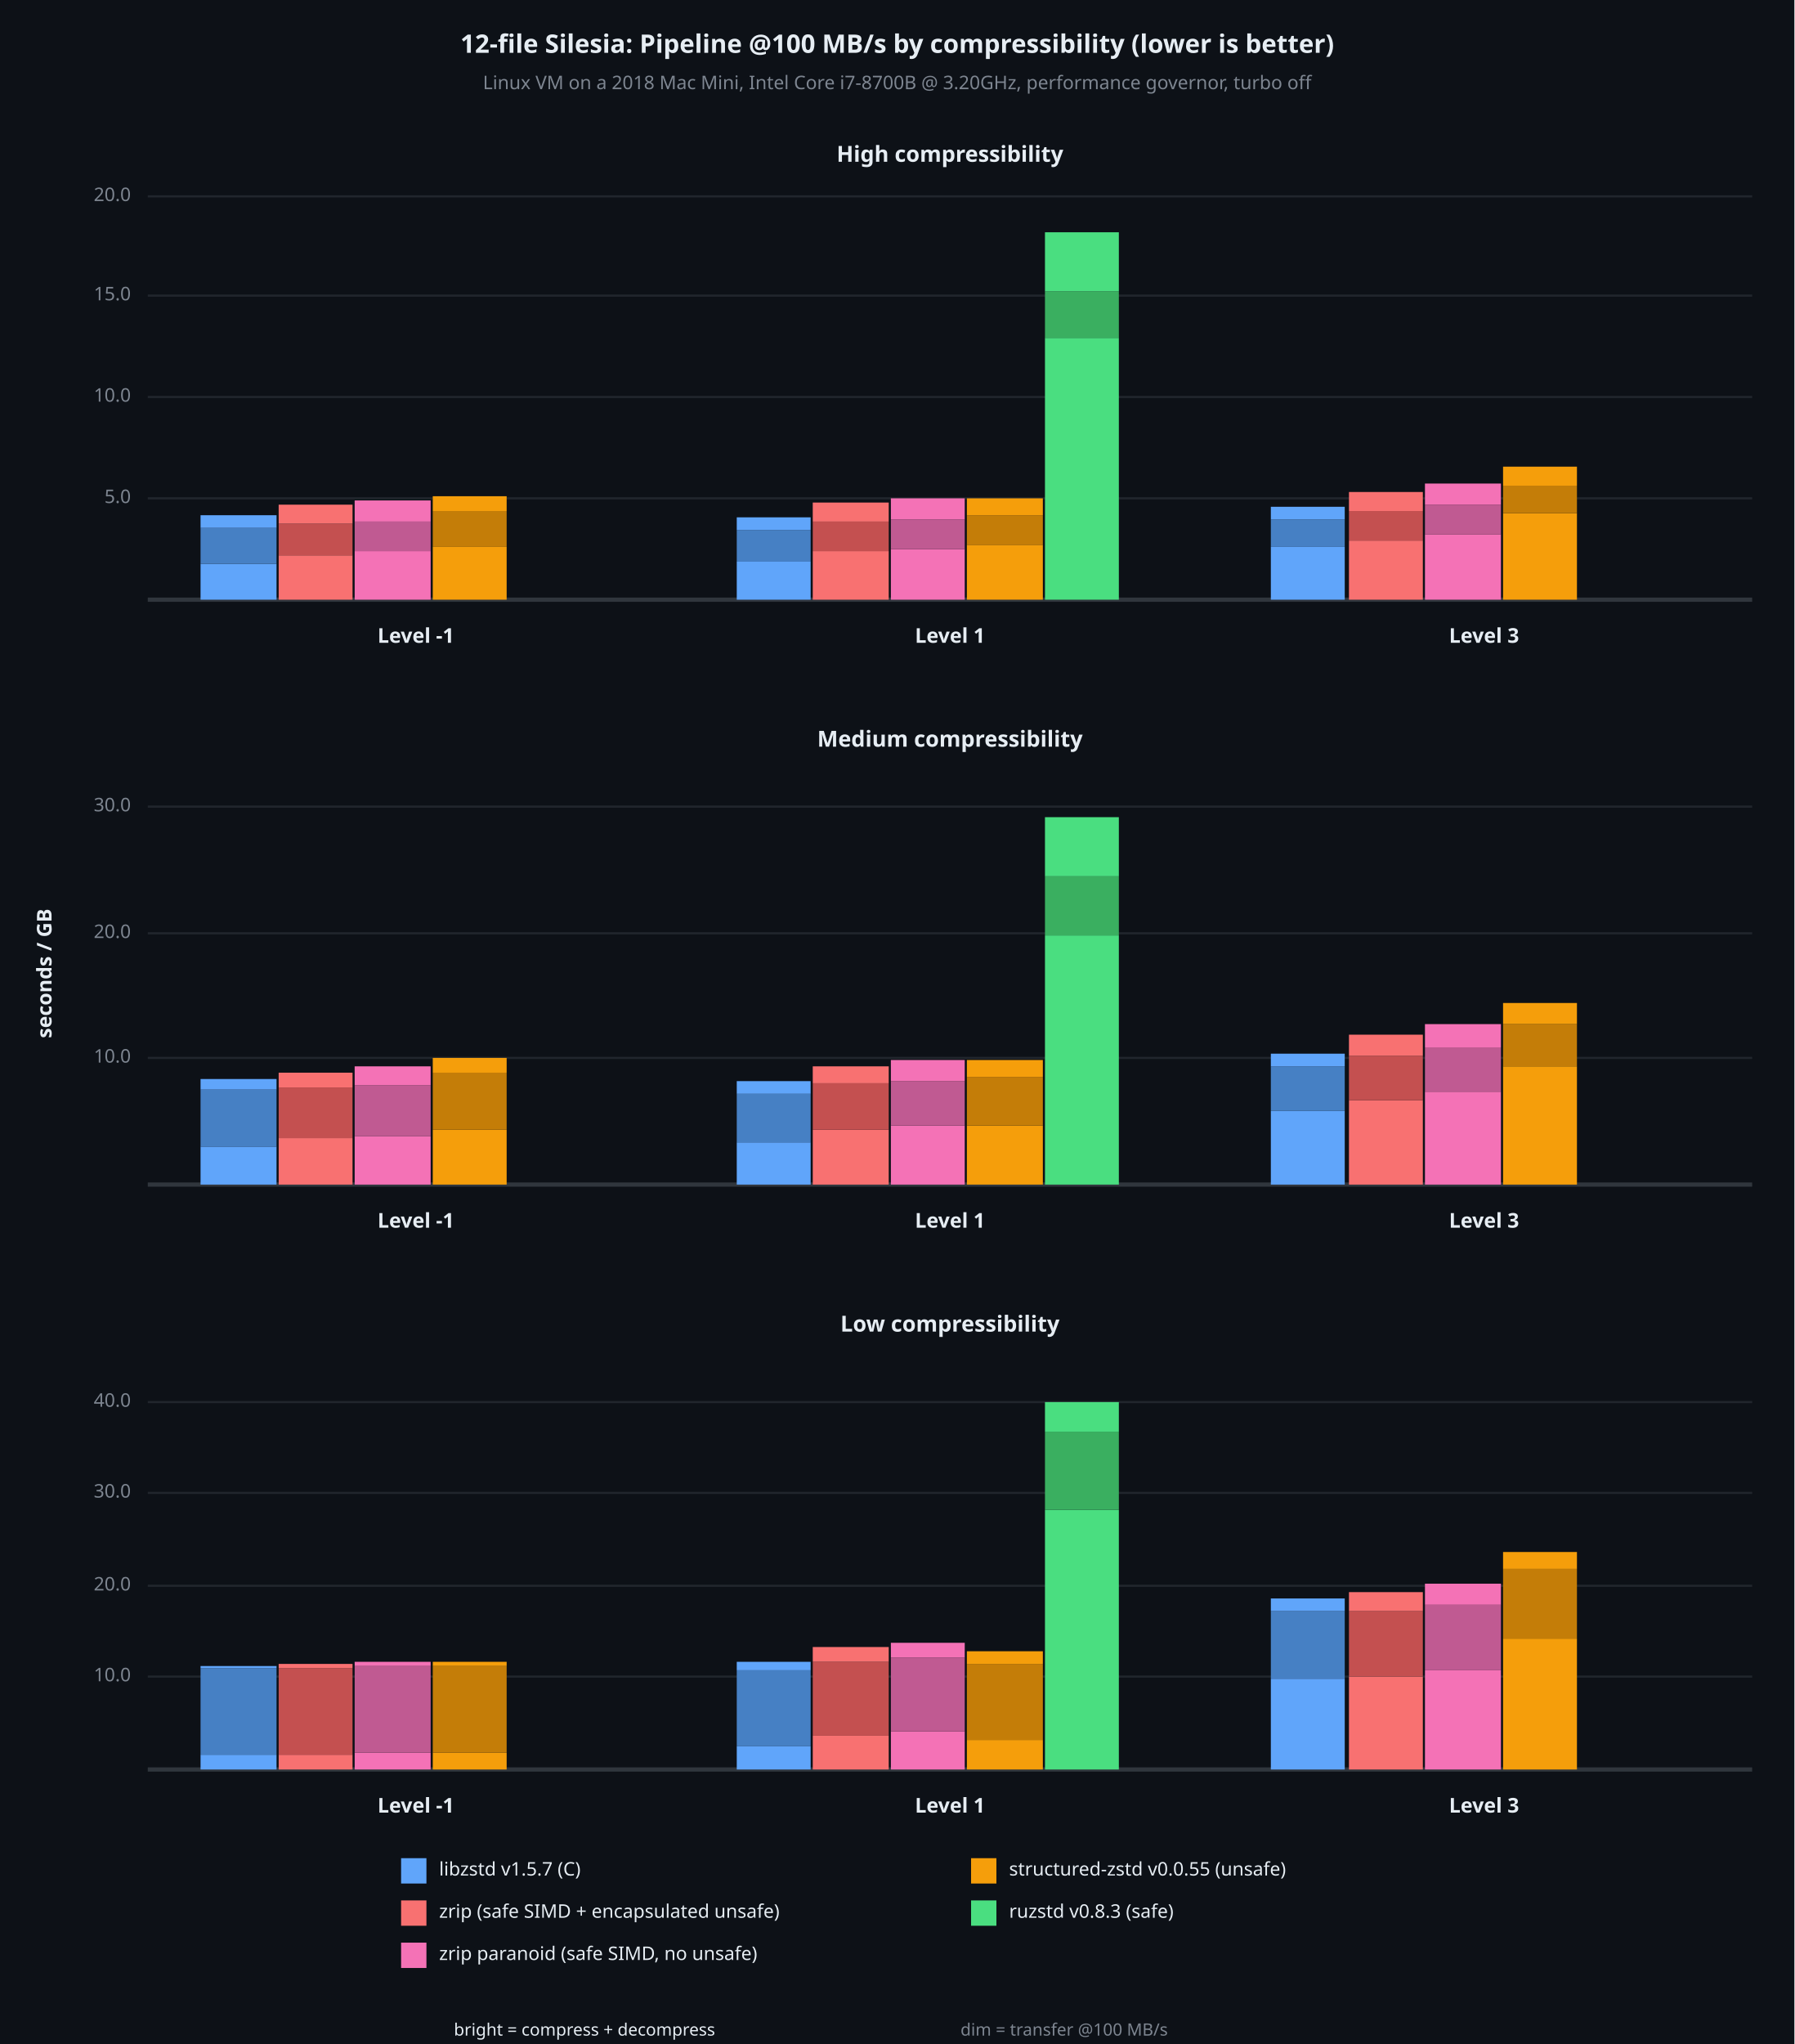
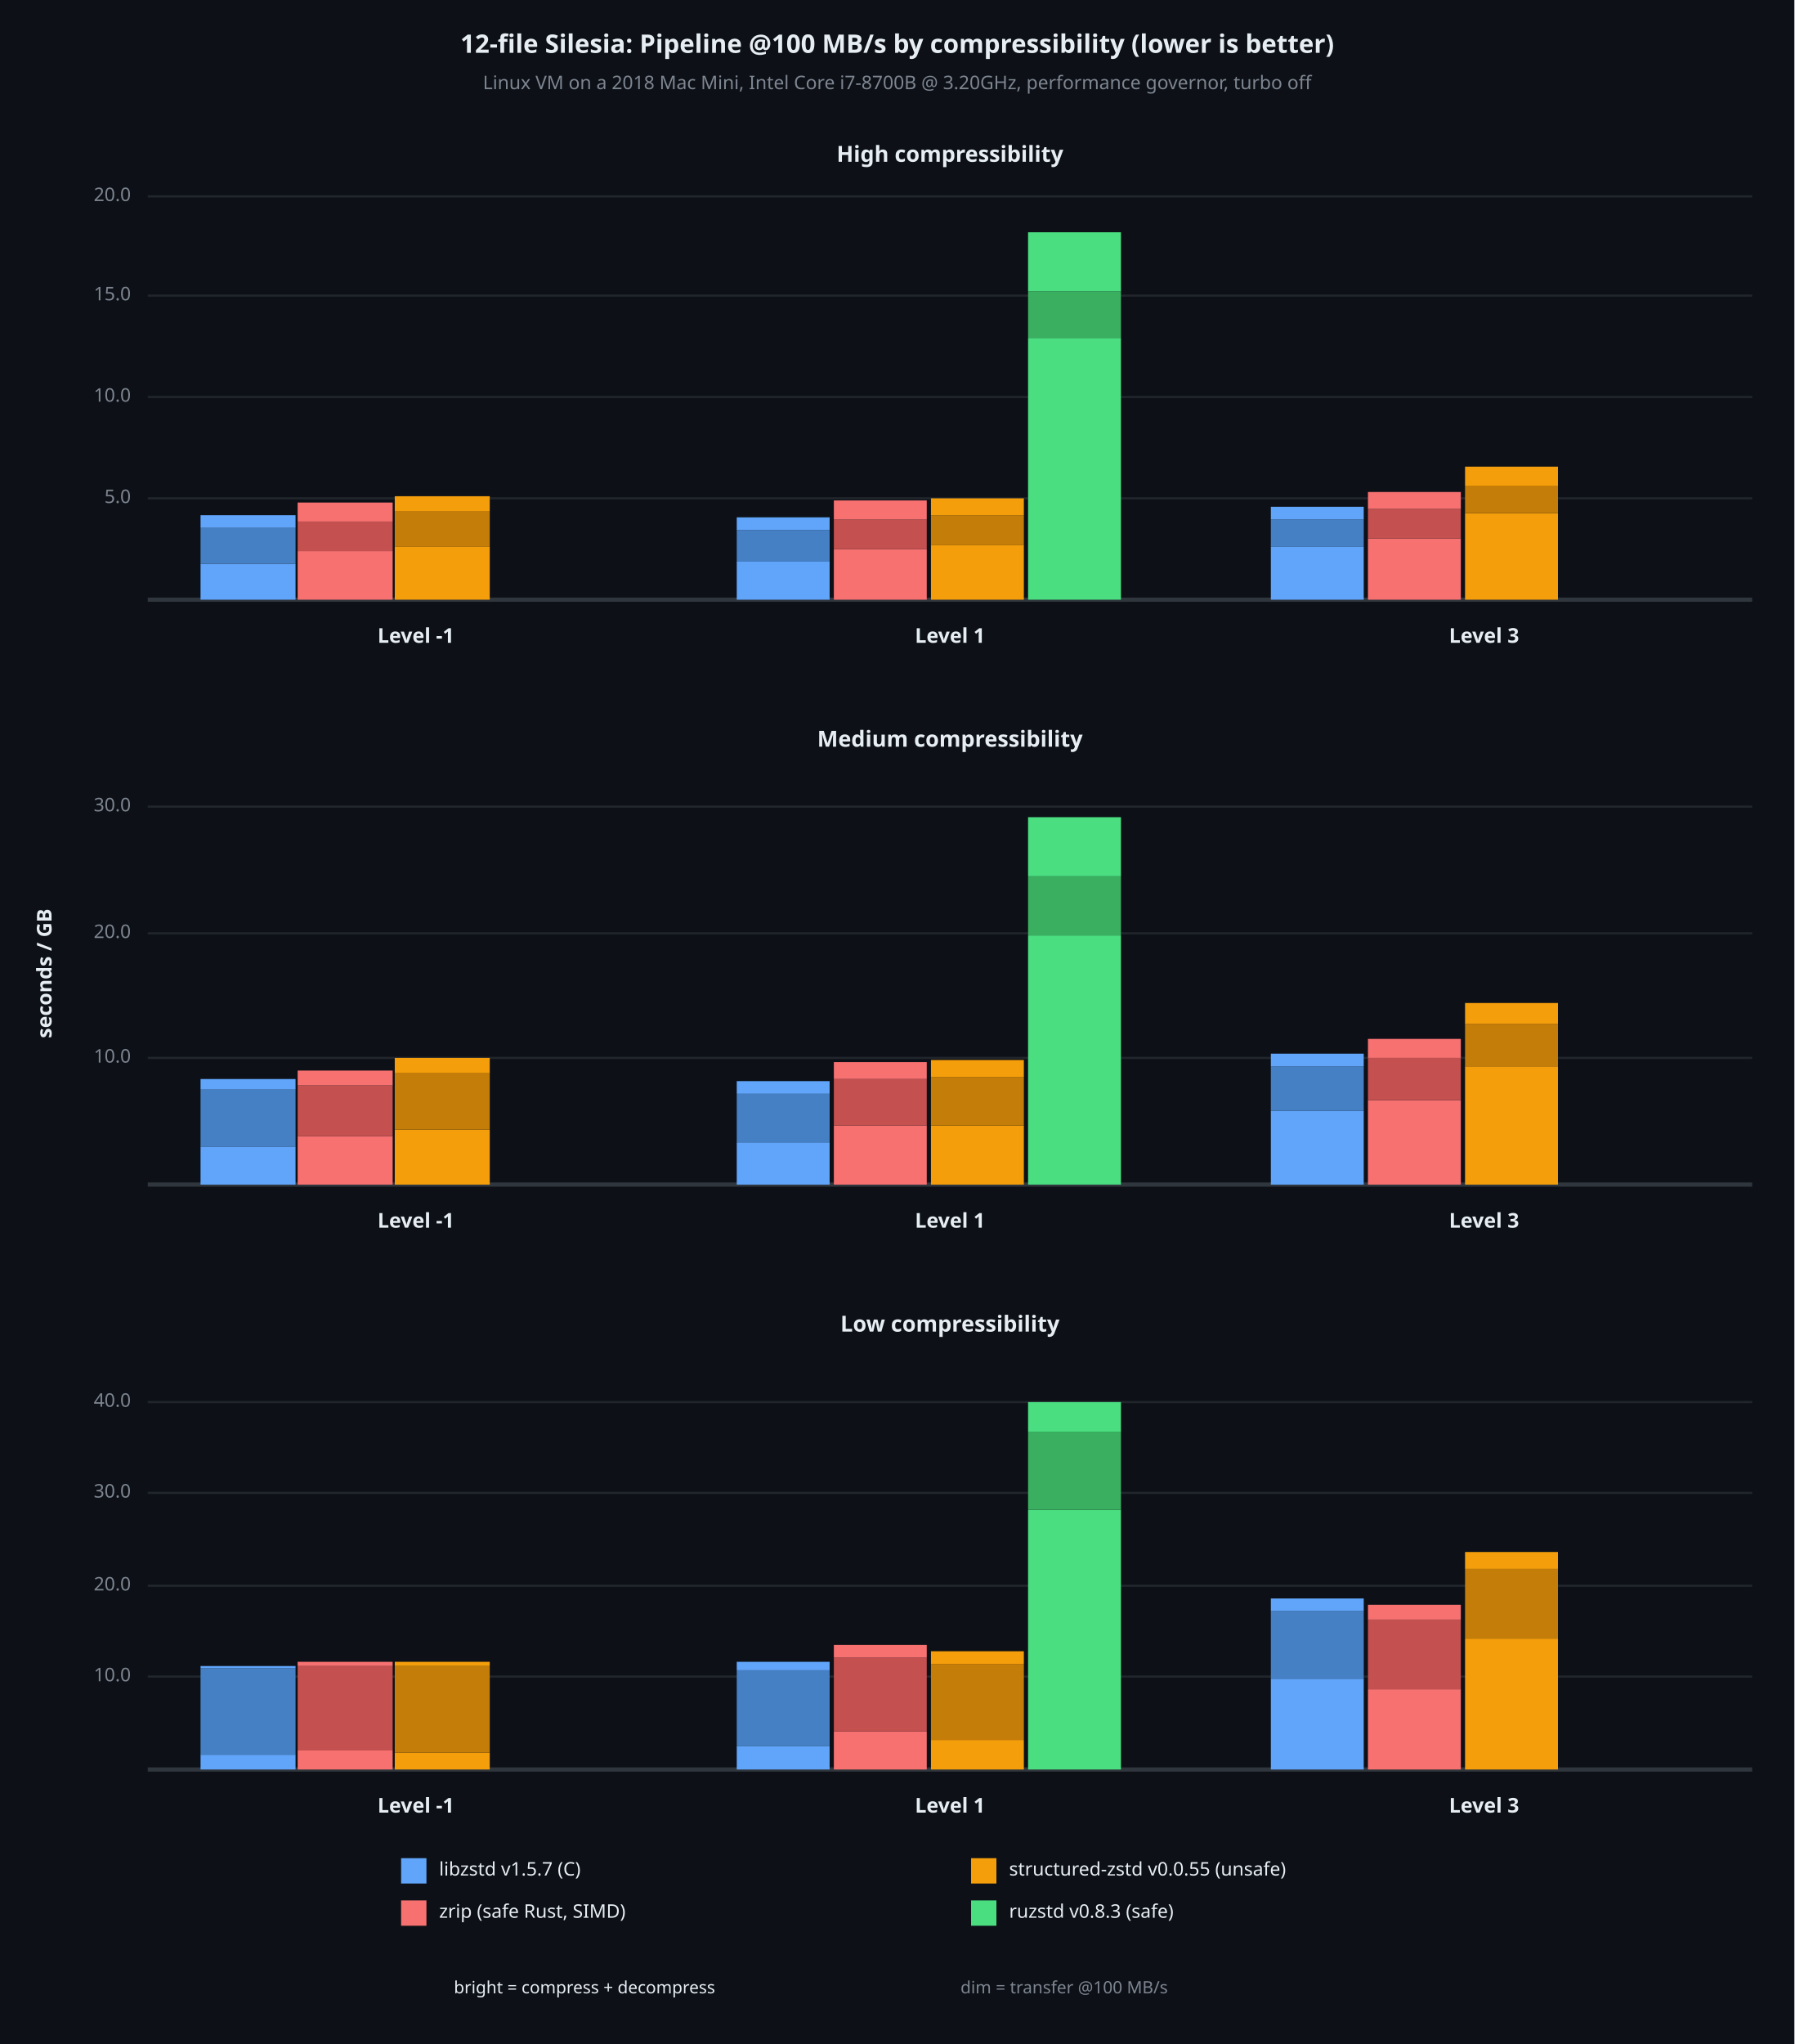
<svg xmlns="http://www.w3.org/2000/svg" viewBox="0 0 850 968" font-family="system-ui, -apple-system, sans-serif">
  <rect x="0" y="0" width="850" height="968" opacity="1" fill="#0D1117" stroke="none" />
  <text x="425" y="22" dy="0.5ex" text-anchor="middle" font-family="sans-serif" font-size="12.097" opacity="1" fill="#E6EDF3" font-weight="bold">
12-file Silesia: Pipeline @100 MB/s by compressibility (lower is better)
</text>
  <text x="425" y="40" dy="0.5ex" text-anchor="middle" font-family="sans-serif" font-size="8.871" opacity="1" fill="#7D8590">
Linux VM on a 2018 Mac Mini, Intel Core i7-8700B @ 3.20GHz, performance governor, turbo off
</text>
  <text x="22" y="461" dy="0.5ex" text-anchor="middle" font-family="sans-serif" font-size="9.677" opacity="1" fill="#E6EDF3" font-weight="bold" transform="rotate(270, 22, 461)">
seconds / GB
</text>
  <text x="450" y="74" dy="0.5ex" text-anchor="middle" font-family="sans-serif" font-size="10.484" opacity="1" fill="#E6EDF3" font-weight="bold">
High compressibility
</text>
  <polyline fill="none" opacity="1" stroke="#21262D" stroke-width="1" points="70,236 830,236 " />
  <text x="62" y="236" dy="0.5ex" text-anchor="end" font-family="sans-serif" font-size="8.871" opacity="1" fill="#7D8590">
5.0
</text>
  <polyline fill="none" opacity="1" stroke="#21262D" stroke-width="1" points="70,188 830,188 " />
  <text x="62" y="188" dy="0.5ex" text-anchor="end" font-family="sans-serif" font-size="8.871" opacity="1" fill="#7D8590">
10.0
</text>
  <polyline fill="none" opacity="1" stroke="#21262D" stroke-width="1" points="70,140 830,140 " />
  <text x="62" y="140" dy="0.5ex" text-anchor="end" font-family="sans-serif" font-size="8.871" opacity="1" fill="#7D8590">
15.0
</text>
  <polyline fill="none" opacity="1" stroke="#21262D" stroke-width="1" points="70,93 830,93 " />
  <text x="62" y="93" dy="0.5ex" text-anchor="end" font-family="sans-serif" font-size="8.871" opacity="1" fill="#7D8590">
20.0
</text>
  <polyline fill="none" opacity="1" stroke="#30363D" stroke-width="2" points="70,284 830,284 " />
-   <rect x="95" y="267" width="36" height="17" opacity="1" fill="#60A5FA" stroke="none" />
-   <rect x="95" y="250" width="36" height="17" opacity="1" fill="#4680C4" stroke="none" />
-   <rect x="95" y="244" width="36" height="6" opacity="1" fill="#60A5FA" stroke="none" />
-   <rect x="132" y="263" width="35" height="21" opacity="1" fill="#F87171" stroke="none" />
-   <rect x="132" y="248" width="35" height="15" opacity="1" fill="#C45050" stroke="none" />
-   <rect x="132" y="239" width="35" height="9" opacity="1" fill="#F87171" stroke="none" />
-   <rect x="168" y="261" width="36" height="23" opacity="1" fill="#F472B6" stroke="none" />
-   <rect x="168" y="247" width="36" height="14" opacity="1" fill="#C05A92" stroke="none" />
-   <rect x="168" y="237" width="36" height="10" opacity="1" fill="#F472B6" stroke="none" />
-   <rect x="205" y="259" width="35" height="25" opacity="1" fill="#F59E0B" stroke="none" />
-   <rect x="205" y="242" width="35" height="17" opacity="1" fill="#C47D08" stroke="none" />
-   <rect x="205" y="235" width="35" height="7" opacity="1" fill="#F59E0B" stroke="none" />
+   <rect x="95" y="267" width="45" height="17" opacity="1" fill="#60A5FA" stroke="none" />
+   <rect x="95" y="250" width="45" height="17" opacity="1" fill="#4680C4" stroke="none" />
+   <rect x="95" y="244" width="45" height="6" opacity="1" fill="#60A5FA" stroke="none" />
+   <rect x="141" y="261" width="45" height="23" opacity="1" fill="#F87171" stroke="none" />
+   <rect x="141" y="247" width="45" height="14" opacity="1" fill="#C45050" stroke="none" />
+   <rect x="141" y="238" width="45" height="9" opacity="1" fill="#F87171" stroke="none" />
+   <rect x="187" y="259" width="45" height="25" opacity="1" fill="#F59E0B" stroke="none" />
+   <rect x="187" y="242" width="45" height="17" opacity="1" fill="#C47D08" stroke="none" />
+   <rect x="187" y="235" width="45" height="7" opacity="1" fill="#F59E0B" stroke="none" />
  <text x="197" y="302" dy="0.5ex" text-anchor="middle" font-family="sans-serif" font-size="9.677" opacity="1" fill="#E6EDF3" font-weight="bold">
Level -1
</text>
-   <rect x="349" y="266" width="35" height="18" opacity="1" fill="#60A5FA" stroke="none" />
-   <rect x="349" y="251" width="35" height="15" opacity="1" fill="#4680C4" stroke="none" />
-   <rect x="349" y="245" width="35" height="6" opacity="1" fill="#60A5FA" stroke="none" />
-   <rect x="385" y="261" width="36" height="23" opacity="1" fill="#F87171" stroke="none" />
-   <rect x="385" y="247" width="36" height="14" opacity="1" fill="#C45050" stroke="none" />
-   <rect x="385" y="238" width="36" height="9" opacity="1" fill="#F87171" stroke="none" />
-   <rect x="422" y="260" width="35" height="24" opacity="1" fill="#F472B6" stroke="none" />
-   <rect x="422" y="246" width="35" height="14" opacity="1" fill="#C05A92" stroke="none" />
-   <rect x="422" y="236" width="35" height="10" opacity="1" fill="#F472B6" stroke="none" />
-   <rect x="458" y="258" width="36" height="26" opacity="1" fill="#F59E0B" stroke="none" />
-   <rect x="458" y="244" width="36" height="14" opacity="1" fill="#C47D08" stroke="none" />
-   <rect x="458" y="236" width="36" height="8" opacity="1" fill="#F59E0B" stroke="none" />
-   <rect x="495" y="160" width="35" height="124" opacity="1" fill="#4ADE80" stroke="none" />
-   <rect x="495" y="138" width="35" height="22" opacity="1" fill="#3AAF60" stroke="none" />
-   <rect x="495" y="110" width="35" height="28" opacity="1" fill="#4ADE80" stroke="none" />
+   <rect x="349" y="266" width="44" height="18" opacity="1" fill="#60A5FA" stroke="none" />
+   <rect x="349" y="251" width="44" height="15" opacity="1" fill="#4680C4" stroke="none" />
+   <rect x="349" y="245" width="44" height="6" opacity="1" fill="#60A5FA" stroke="none" />
+   <rect x="395" y="260" width="44" height="24" opacity="1" fill="#F87171" stroke="none" />
+   <rect x="395" y="246" width="44" height="14" opacity="1" fill="#C45050" stroke="none" />
+   <rect x="395" y="237" width="44" height="9" opacity="1" fill="#F87171" stroke="none" />
+   <rect x="441" y="258" width="44" height="26" opacity="1" fill="#F59E0B" stroke="none" />
+   <rect x="441" y="244" width="44" height="14" opacity="1" fill="#C47D08" stroke="none" />
+   <rect x="441" y="236" width="44" height="8" opacity="1" fill="#F59E0B" stroke="none" />
+   <rect x="487" y="160" width="44" height="124" opacity="1" fill="#4ADE80" stroke="none" />
+   <rect x="487" y="138" width="44" height="22" opacity="1" fill="#3AAF60" stroke="none" />
+   <rect x="487" y="110" width="44" height="28" opacity="1" fill="#4ADE80" stroke="none" />
  <text x="450" y="302" dy="0.5ex" text-anchor="middle" font-family="sans-serif" font-size="9.677" opacity="1" fill="#E6EDF3" font-weight="bold">
Level 1
</text>
-   <rect x="602" y="259" width="35" height="25" opacity="1" fill="#60A5FA" stroke="none" />
-   <rect x="602" y="246" width="35" height="13" opacity="1" fill="#4680C4" stroke="none" />
-   <rect x="602" y="240" width="35" height="6" opacity="1" fill="#60A5FA" stroke="none" />
-   <rect x="639" y="256" width="35" height="28" opacity="1" fill="#F87171" stroke="none" />
-   <rect x="639" y="242" width="35" height="14" opacity="1" fill="#C45050" stroke="none" />
-   <rect x="639" y="233" width="35" height="9" opacity="1" fill="#F87171" stroke="none" />
-   <rect x="675" y="253" width="36" height="31" opacity="1" fill="#F472B6" stroke="none" />
-   <rect x="675" y="239" width="36" height="14" opacity="1" fill="#C05A92" stroke="none" />
-   <rect x="675" y="229" width="36" height="10" opacity="1" fill="#F472B6" stroke="none" />
-   <rect x="712" y="243" width="35" height="41" opacity="1" fill="#F59E0B" stroke="none" />
-   <rect x="712" y="230" width="35" height="13" opacity="1" fill="#C47D08" stroke="none" />
-   <rect x="712" y="221" width="35" height="9" opacity="1" fill="#F59E0B" stroke="none" />
+   <rect x="602" y="259" width="44" height="25" opacity="1" fill="#60A5FA" stroke="none" />
+   <rect x="602" y="246" width="44" height="13" opacity="1" fill="#4680C4" stroke="none" />
+   <rect x="602" y="240" width="44" height="6" opacity="1" fill="#60A5FA" stroke="none" />
+   <rect x="648" y="255" width="44" height="29" opacity="1" fill="#F87171" stroke="none" />
+   <rect x="648" y="241" width="44" height="14" opacity="1" fill="#C45050" stroke="none" />
+   <rect x="648" y="233" width="44" height="8" opacity="1" fill="#F87171" stroke="none" />
+   <rect x="694" y="243" width="44" height="41" opacity="1" fill="#F59E0B" stroke="none" />
+   <rect x="694" y="230" width="44" height="13" opacity="1" fill="#C47D08" stroke="none" />
+   <rect x="694" y="221" width="44" height="9" opacity="1" fill="#F59E0B" stroke="none" />
  <text x="703" y="302" dy="0.5ex" text-anchor="middle" font-family="sans-serif" font-size="9.677" opacity="1" fill="#E6EDF3" font-weight="bold">
Level 3
</text>
  <text x="450" y="351" dy="0.5ex" text-anchor="middle" font-family="sans-serif" font-size="10.484" opacity="1" fill="#E6EDF3" font-weight="bold">
Medium compressibility
</text>
  <polyline fill="none" opacity="1" stroke="#21262D" stroke-width="1" points="70,501 830,501 " />
  <text x="62" y="501" dy="0.5ex" text-anchor="end" font-family="sans-serif" font-size="8.871" opacity="1" fill="#7D8590">
10.0
</text>
  <polyline fill="none" opacity="1" stroke="#21262D" stroke-width="1" points="70,442 830,442 " />
  <text x="62" y="442" dy="0.5ex" text-anchor="end" font-family="sans-serif" font-size="8.871" opacity="1" fill="#7D8590">
20.0
</text>
  <polyline fill="none" opacity="1" stroke="#21262D" stroke-width="1" points="70,382 830,382 " />
  <text x="62" y="382" dy="0.5ex" text-anchor="end" font-family="sans-serif" font-size="8.871" opacity="1" fill="#7D8590">
30.0
</text>
  <polyline fill="none" opacity="1" stroke="#30363D" stroke-width="2" points="70,561 830,561 " />
-   <rect x="95" y="543" width="36" height="18" opacity="1" fill="#60A5FA" stroke="none" />
-   <rect x="95" y="516" width="36" height="27" opacity="1" fill="#4680C4" stroke="none" />
-   <rect x="95" y="511" width="36" height="5" opacity="1" fill="#60A5FA" stroke="none" />
-   <rect x="132" y="539" width="35" height="22" opacity="1" fill="#F87171" stroke="none" />
-   <rect x="132" y="515" width="35" height="24" opacity="1" fill="#C45050" stroke="none" />
-   <rect x="132" y="508" width="35" height="7" opacity="1" fill="#F87171" stroke="none" />
-   <rect x="168" y="538" width="36" height="23" opacity="1" fill="#F472B6" stroke="none" />
-   <rect x="168" y="514" width="36" height="24" opacity="1" fill="#C05A92" stroke="none" />
-   <rect x="168" y="505" width="36" height="9" opacity="1" fill="#F472B6" stroke="none" />
-   <rect x="205" y="535" width="35" height="26" opacity="1" fill="#F59E0B" stroke="none" />
-   <rect x="205" y="508" width="35" height="27" opacity="1" fill="#C47D08" stroke="none" />
-   <rect x="205" y="501" width="35" height="7" opacity="1" fill="#F59E0B" stroke="none" />
+   <rect x="95" y="543" width="45" height="18" opacity="1" fill="#60A5FA" stroke="none" />
+   <rect x="95" y="516" width="45" height="27" opacity="1" fill="#4680C4" stroke="none" />
+   <rect x="95" y="511" width="45" height="5" opacity="1" fill="#60A5FA" stroke="none" />
+   <rect x="141" y="538" width="45" height="23" opacity="1" fill="#F87171" stroke="none" />
+   <rect x="141" y="514" width="45" height="24" opacity="1" fill="#C45050" stroke="none" />
+   <rect x="141" y="507" width="45" height="7" opacity="1" fill="#F87171" stroke="none" />
+   <rect x="187" y="535" width="45" height="26" opacity="1" fill="#F59E0B" stroke="none" />
+   <rect x="187" y="508" width="45" height="27" opacity="1" fill="#C47D08" stroke="none" />
+   <rect x="187" y="501" width="45" height="7" opacity="1" fill="#F59E0B" stroke="none" />
  <text x="197" y="579" dy="0.5ex" text-anchor="middle" font-family="sans-serif" font-size="9.677" opacity="1" fill="#E6EDF3" font-weight="bold">
Level -1
</text>
-   <rect x="349" y="541" width="35" height="20" opacity="1" fill="#60A5FA" stroke="none" />
-   <rect x="349" y="518" width="35" height="23" opacity="1" fill="#4680C4" stroke="none" />
-   <rect x="349" y="512" width="35" height="6" opacity="1" fill="#60A5FA" stroke="none" />
-   <rect x="385" y="535" width="36" height="26" opacity="1" fill="#F87171" stroke="none" />
-   <rect x="385" y="513" width="36" height="22" opacity="1" fill="#C45050" stroke="none" />
-   <rect x="385" y="505" width="36" height="8" opacity="1" fill="#F87171" stroke="none" />
-   <rect x="422" y="533" width="35" height="28" opacity="1" fill="#F472B6" stroke="none" />
-   <rect x="422" y="512" width="35" height="21" opacity="1" fill="#C05A92" stroke="none" />
-   <rect x="422" y="502" width="35" height="10" opacity="1" fill="#F472B6" stroke="none" />
-   <rect x="458" y="533" width="36" height="28" opacity="1" fill="#F59E0B" stroke="none" />
-   <rect x="458" y="510" width="36" height="23" opacity="1" fill="#C47D08" stroke="none" />
-   <rect x="458" y="502" width="36" height="8" opacity="1" fill="#F59E0B" stroke="none" />
-   <rect x="495" y="443" width="35" height="118" opacity="1" fill="#4ADE80" stroke="none" />
-   <rect x="495" y="415" width="35" height="28" opacity="1" fill="#3AAF60" stroke="none" />
-   <rect x="495" y="387" width="35" height="28" opacity="1" fill="#4ADE80" stroke="none" />
+   <rect x="349" y="541" width="44" height="20" opacity="1" fill="#60A5FA" stroke="none" />
+   <rect x="349" y="518" width="44" height="23" opacity="1" fill="#4680C4" stroke="none" />
+   <rect x="349" y="512" width="44" height="6" opacity="1" fill="#60A5FA" stroke="none" />
+   <rect x="395" y="533" width="44" height="28" opacity="1" fill="#F87171" stroke="none" />
+   <rect x="395" y="511" width="44" height="22" opacity="1" fill="#C45050" stroke="none" />
+   <rect x="395" y="503" width="44" height="8" opacity="1" fill="#F87171" stroke="none" />
+   <rect x="441" y="533" width="44" height="28" opacity="1" fill="#F59E0B" stroke="none" />
+   <rect x="441" y="510" width="44" height="23" opacity="1" fill="#C47D08" stroke="none" />
+   <rect x="441" y="502" width="44" height="8" opacity="1" fill="#F59E0B" stroke="none" />
+   <rect x="487" y="443" width="44" height="118" opacity="1" fill="#4ADE80" stroke="none" />
+   <rect x="487" y="415" width="44" height="28" opacity="1" fill="#3AAF60" stroke="none" />
+   <rect x="487" y="387" width="44" height="28" opacity="1" fill="#4ADE80" stroke="none" />
  <text x="450" y="579" dy="0.5ex" text-anchor="middle" font-family="sans-serif" font-size="9.677" opacity="1" fill="#E6EDF3" font-weight="bold">
Level 1
</text>
-   <rect x="602" y="526" width="35" height="35" opacity="1" fill="#60A5FA" stroke="none" />
-   <rect x="602" y="505" width="35" height="21" opacity="1" fill="#4680C4" stroke="none" />
-   <rect x="602" y="499" width="35" height="6" opacity="1" fill="#60A5FA" stroke="none" />
-   <rect x="639" y="521" width="35" height="40" opacity="1" fill="#F87171" stroke="none" />
-   <rect x="639" y="500" width="35" height="21" opacity="1" fill="#C45050" stroke="none" />
-   <rect x="639" y="490" width="35" height="10" opacity="1" fill="#F87171" stroke="none" />
-   <rect x="675" y="517" width="36" height="44" opacity="1" fill="#F472B6" stroke="none" />
-   <rect x="675" y="496" width="36" height="21" opacity="1" fill="#C05A92" stroke="none" />
-   <rect x="675" y="485" width="36" height="11" opacity="1" fill="#F472B6" stroke="none" />
-   <rect x="712" y="505" width="35" height="56" opacity="1" fill="#F59E0B" stroke="none" />
-   <rect x="712" y="485" width="35" height="20" opacity="1" fill="#C47D08" stroke="none" />
-   <rect x="712" y="475" width="35" height="10" opacity="1" fill="#F59E0B" stroke="none" />
+   <rect x="602" y="526" width="44" height="35" opacity="1" fill="#60A5FA" stroke="none" />
+   <rect x="602" y="505" width="44" height="21" opacity="1" fill="#4680C4" stroke="none" />
+   <rect x="602" y="499" width="44" height="6" opacity="1" fill="#60A5FA" stroke="none" />
+   <rect x="648" y="521" width="44" height="40" opacity="1" fill="#F87171" stroke="none" />
+   <rect x="648" y="501" width="44" height="20" opacity="1" fill="#C45050" stroke="none" />
+   <rect x="648" y="492" width="44" height="9" opacity="1" fill="#F87171" stroke="none" />
+   <rect x="694" y="505" width="44" height="56" opacity="1" fill="#F59E0B" stroke="none" />
+   <rect x="694" y="485" width="44" height="20" opacity="1" fill="#C47D08" stroke="none" />
+   <rect x="694" y="475" width="44" height="10" opacity="1" fill="#F59E0B" stroke="none" />
  <text x="703" y="579" dy="0.5ex" text-anchor="middle" font-family="sans-serif" font-size="9.677" opacity="1" fill="#E6EDF3" font-weight="bold">
Level 3
</text>
  <text x="450" y="628" dy="0.5ex" text-anchor="middle" font-family="sans-serif" font-size="10.484" opacity="1" fill="#E6EDF3" font-weight="bold">
Low compressibility
</text>
  <polyline fill="none" opacity="1" stroke="#21262D" stroke-width="1" points="70,794 830,794 " />
  <text x="62" y="794" dy="0.5ex" text-anchor="end" font-family="sans-serif" font-size="8.871" opacity="1" fill="#7D8590">
10.0
</text>
  <polyline fill="none" opacity="1" stroke="#21262D" stroke-width="1" points="70,751 830,751 " />
  <text x="62" y="751" dy="0.5ex" text-anchor="end" font-family="sans-serif" font-size="8.871" opacity="1" fill="#7D8590">
20.0
</text>
  <polyline fill="none" opacity="1" stroke="#21262D" stroke-width="1" points="70,707 830,707 " />
  <text x="62" y="707" dy="0.5ex" text-anchor="end" font-family="sans-serif" font-size="8.871" opacity="1" fill="#7D8590">
30.0
</text>
  <polyline fill="none" opacity="1" stroke="#21262D" stroke-width="1" points="70,664 830,664 " />
  <text x="62" y="664" dy="0.5ex" text-anchor="end" font-family="sans-serif" font-size="8.871" opacity="1" fill="#7D8590">
40.0
</text>
  <polyline fill="none" opacity="1" stroke="#30363D" stroke-width="2" points="70,838 830,838 " />
-   <rect x="95" y="831" width="36" height="7" opacity="1" fill="#60A5FA" stroke="none" />
-   <rect x="95" y="790" width="36" height="41" opacity="1" fill="#4680C4" stroke="none" />
-   <rect x="95" y="789" width="36" height="1" opacity="1" fill="#60A5FA" stroke="none" />
-   <rect x="132" y="831" width="35" height="7" opacity="1" fill="#F87171" stroke="none" />
-   <rect x="132" y="790" width="35" height="41" opacity="1" fill="#C45050" stroke="none" />
-   <rect x="132" y="788" width="35" height="2" opacity="1" fill="#F87171" stroke="none" />
-   <rect x="168" y="830" width="36" height="8" opacity="1" fill="#F472B6" stroke="none" />
-   <rect x="168" y="789" width="36" height="41" opacity="1" fill="#C05A92" stroke="none" />
-   <rect x="168" y="787" width="36" height="2" opacity="1" fill="#F472B6" stroke="none" />
-   <rect x="205" y="830" width="35" height="8" opacity="1" fill="#F59E0B" stroke="none" />
-   <rect x="205" y="789" width="35" height="41" opacity="1" fill="#C47D08" stroke="none" />
-   <rect x="205" y="787" width="35" height="2" opacity="1" fill="#F59E0B" stroke="none" />
+   <rect x="95" y="831" width="45" height="7" opacity="1" fill="#60A5FA" stroke="none" />
+   <rect x="95" y="790" width="45" height="41" opacity="1" fill="#4680C4" stroke="none" />
+   <rect x="95" y="789" width="45" height="1" opacity="1" fill="#60A5FA" stroke="none" />
+   <rect x="141" y="829" width="45" height="9" opacity="1" fill="#F87171" stroke="none" />
+   <rect x="141" y="789" width="45" height="40" opacity="1" fill="#C45050" stroke="none" />
+   <rect x="141" y="787" width="45" height="2" opacity="1" fill="#F87171" stroke="none" />
+   <rect x="187" y="830" width="45" height="8" opacity="1" fill="#F59E0B" stroke="none" />
+   <rect x="187" y="789" width="45" height="41" opacity="1" fill="#C47D08" stroke="none" />
+   <rect x="187" y="787" width="45" height="2" opacity="1" fill="#F59E0B" stroke="none" />
  <text x="197" y="856" dy="0.5ex" text-anchor="middle" font-family="sans-serif" font-size="9.677" opacity="1" fill="#E6EDF3" font-weight="bold">
Level -1
</text>
-   <rect x="349" y="827" width="35" height="11" opacity="1" fill="#60A5FA" stroke="none" />
-   <rect x="349" y="791" width="35" height="36" opacity="1" fill="#4680C4" stroke="none" />
-   <rect x="349" y="787" width="35" height="4" opacity="1" fill="#60A5FA" stroke="none" />
-   <rect x="385" y="822" width="36" height="16" opacity="1" fill="#F87171" stroke="none" />
-   <rect x="385" y="787" width="36" height="35" opacity="1" fill="#C45050" stroke="none" />
-   <rect x="385" y="780" width="36" height="7" opacity="1" fill="#F87171" stroke="none" />
-   <rect x="422" y="820" width="35" height="18" opacity="1" fill="#F472B6" stroke="none" />
-   <rect x="422" y="785" width="35" height="35" opacity="1" fill="#C05A92" stroke="none" />
-   <rect x="422" y="778" width="35" height="7" opacity="1" fill="#F472B6" stroke="none" />
-   <rect x="458" y="824" width="36" height="14" opacity="1" fill="#F59E0B" stroke="none" />
-   <rect x="458" y="788" width="36" height="36" opacity="1" fill="#C47D08" stroke="none" />
-   <rect x="458" y="782" width="36" height="6" opacity="1" fill="#F59E0B" stroke="none" />
-   <rect x="495" y="715" width="35" height="123" opacity="1" fill="#4ADE80" stroke="none" />
-   <rect x="495" y="678" width="35" height="37" opacity="1" fill="#3AAF60" stroke="none" />
-   <rect x="495" y="664" width="35" height="14" opacity="1" fill="#4ADE80" stroke="none" />
+   <rect x="349" y="827" width="44" height="11" opacity="1" fill="#60A5FA" stroke="none" />
+   <rect x="349" y="791" width="44" height="36" opacity="1" fill="#4680C4" stroke="none" />
+   <rect x="349" y="787" width="44" height="4" opacity="1" fill="#60A5FA" stroke="none" />
+   <rect x="395" y="820" width="44" height="18" opacity="1" fill="#F87171" stroke="none" />
+   <rect x="395" y="785" width="44" height="35" opacity="1" fill="#C45050" stroke="none" />
+   <rect x="395" y="779" width="44" height="6" opacity="1" fill="#F87171" stroke="none" />
+   <rect x="441" y="824" width="44" height="14" opacity="1" fill="#F59E0B" stroke="none" />
+   <rect x="441" y="788" width="44" height="36" opacity="1" fill="#C47D08" stroke="none" />
+   <rect x="441" y="782" width="44" height="6" opacity="1" fill="#F59E0B" stroke="none" />
+   <rect x="487" y="715" width="44" height="123" opacity="1" fill="#4ADE80" stroke="none" />
+   <rect x="487" y="678" width="44" height="37" opacity="1" fill="#3AAF60" stroke="none" />
+   <rect x="487" y="664" width="44" height="14" opacity="1" fill="#4ADE80" stroke="none" />
  <text x="450" y="856" dy="0.5ex" text-anchor="middle" font-family="sans-serif" font-size="9.677" opacity="1" fill="#E6EDF3" font-weight="bold">
Level 1
</text>
-   <rect x="602" y="795" width="35" height="43" opacity="1" fill="#60A5FA" stroke="none" />
-   <rect x="602" y="763" width="35" height="32" opacity="1" fill="#4680C4" stroke="none" />
-   <rect x="602" y="757" width="35" height="6" opacity="1" fill="#60A5FA" stroke="none" />
-   <rect x="639" y="794" width="35" height="44" opacity="1" fill="#F87171" stroke="none" />
-   <rect x="639" y="763" width="35" height="31" opacity="1" fill="#C45050" stroke="none" />
-   <rect x="639" y="754" width="35" height="9" opacity="1" fill="#F87171" stroke="none" />
-   <rect x="675" y="791" width="36" height="47" opacity="1" fill="#F472B6" stroke="none" />
-   <rect x="675" y="760" width="36" height="31" opacity="1" fill="#C05A92" stroke="none" />
-   <rect x="675" y="750" width="36" height="10" opacity="1" fill="#F472B6" stroke="none" />
-   <rect x="712" y="776" width="35" height="62" opacity="1" fill="#F59E0B" stroke="none" />
-   <rect x="712" y="743" width="35" height="33" opacity="1" fill="#C47D08" stroke="none" />
-   <rect x="712" y="735" width="35" height="8" opacity="1" fill="#F59E0B" stroke="none" />
+   <rect x="602" y="795" width="44" height="43" opacity="1" fill="#60A5FA" stroke="none" />
+   <rect x="602" y="763" width="44" height="32" opacity="1" fill="#4680C4" stroke="none" />
+   <rect x="602" y="757" width="44" height="6" opacity="1" fill="#60A5FA" stroke="none" />
+   <rect x="648" y="800" width="44" height="38" opacity="1" fill="#F87171" stroke="none" />
+   <rect x="648" y="767" width="44" height="33" opacity="1" fill="#C45050" stroke="none" />
+   <rect x="648" y="760" width="44" height="7" opacity="1" fill="#F87171" stroke="none" />
+   <rect x="694" y="776" width="44" height="62" opacity="1" fill="#F59E0B" stroke="none" />
+   <rect x="694" y="743" width="44" height="33" opacity="1" fill="#C47D08" stroke="none" />
+   <rect x="694" y="735" width="44" height="8" opacity="1" fill="#F59E0B" stroke="none" />
  <text x="703" y="856" dy="0.5ex" text-anchor="middle" font-family="sans-serif" font-size="9.677" opacity="1" fill="#E6EDF3" font-weight="bold">
Level 3
</text>
  <rect x="190" y="880" width="12" height="12" opacity="1" fill="#60A5FA" stroke="none" />
  <text x="208" y="886" dy="0.5ex" text-anchor="start" font-family="sans-serif" font-size="8.871" opacity="1" fill="#E6EDF3">
libzstd v1.5.7 (C)
</text>
  <rect x="190" y="900" width="12" height="12" opacity="1" fill="#F87171" stroke="none" />
  <text x="208" y="906" dy="0.5ex" text-anchor="start" font-family="sans-serif" font-size="8.871" opacity="1" fill="#E6EDF3">
- zrip (safe SIMD + encapsulated unsafe)
- </text>
-   <rect x="190" y="920" width="12" height="12" opacity="1" fill="#F472B6" stroke="none" />
-   <text x="208" y="926" dy="0.5ex" text-anchor="start" font-family="sans-serif" font-size="8.871" opacity="1" fill="#E6EDF3">
- zrip paranoid (safe SIMD, no unsafe)
+ zrip (safe Rust, SIMD)
</text>
  <rect x="460" y="880" width="12" height="12" opacity="1" fill="#F59E0B" stroke="none" />
  <text x="478" y="886" dy="0.5ex" text-anchor="start" font-family="sans-serif" font-size="8.871" opacity="1" fill="#E6EDF3">
structured-zstd v0.0.55 (unsafe)
</text>
  <rect x="460" y="900" width="12" height="12" opacity="1" fill="#4ADE80" stroke="none" />
  <text x="478" y="906" dy="0.5ex" text-anchor="start" font-family="sans-serif" font-size="8.871" opacity="1" fill="#E6EDF3">
ruzstd v0.8.3 (safe)
</text>
-   <text x="215" y="962" dy="0.5ex" text-anchor="start" font-family="sans-serif" font-size="8.065" opacity="1" fill="#E6EDF3">
+   <text x="215" y="942" dy="0.5ex" text-anchor="start" font-family="sans-serif" font-size="8.065" opacity="1" fill="#E6EDF3">
bright = compress + decompress
</text>
-   <text x="455" y="962" dy="0.5ex" text-anchor="start" font-family="sans-serif" font-size="8.065" opacity="1" fill="#7D8590">
+   <text x="455" y="942" dy="0.5ex" text-anchor="start" font-family="sans-serif" font-size="8.065" opacity="1" fill="#7D8590">
dim = transfer @100 MB/s
</text>
</svg>
